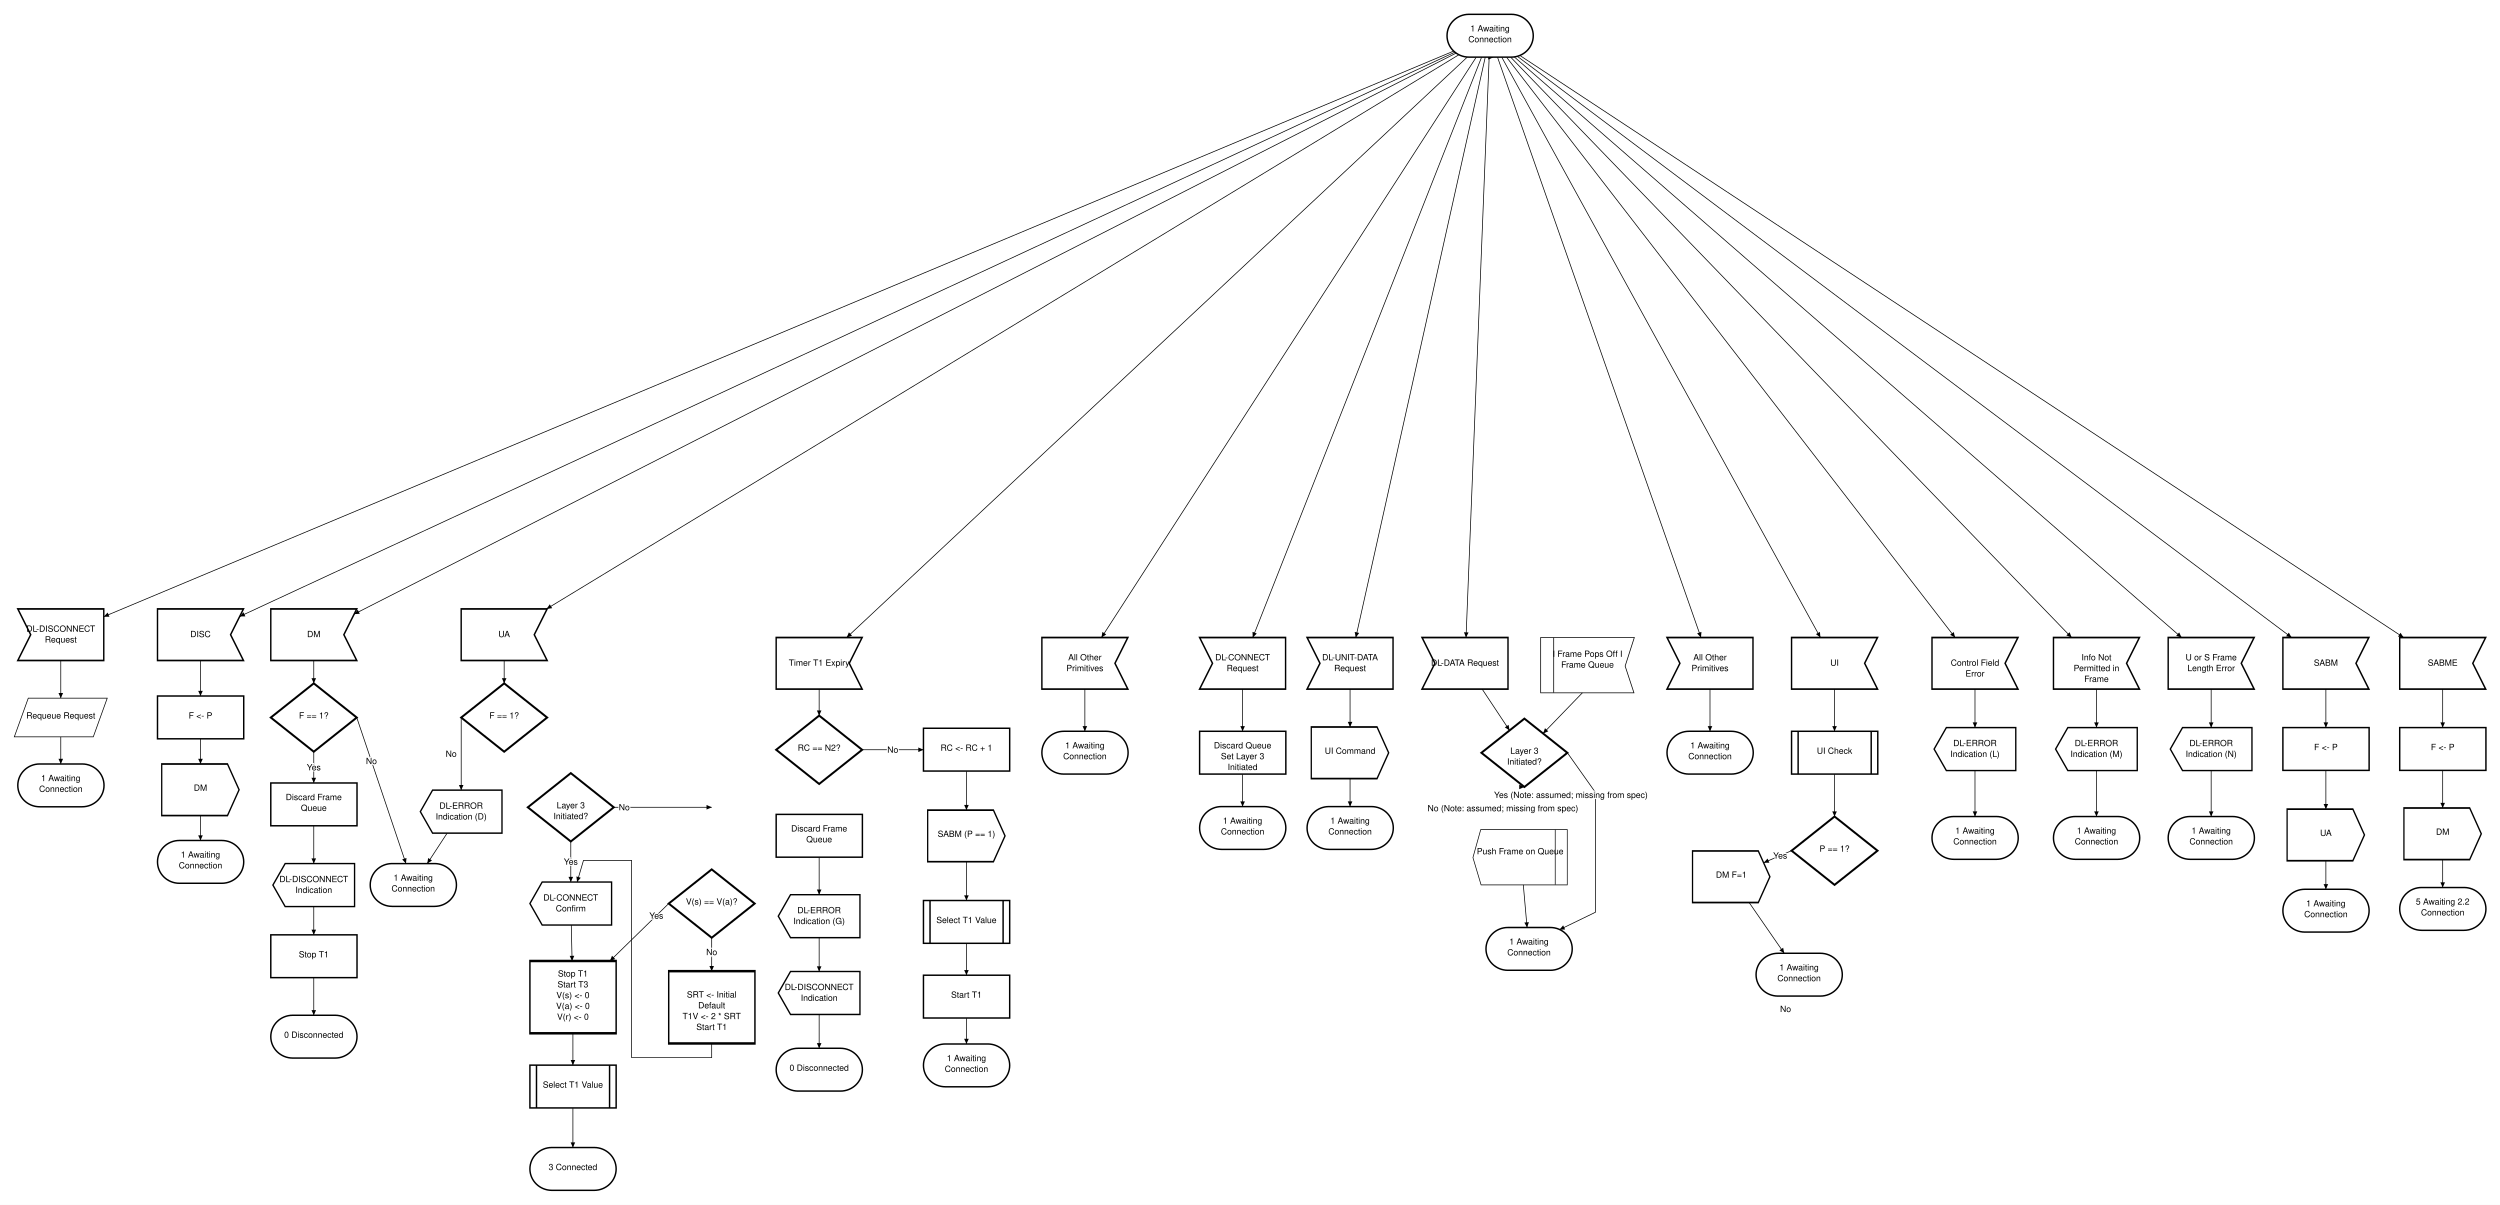
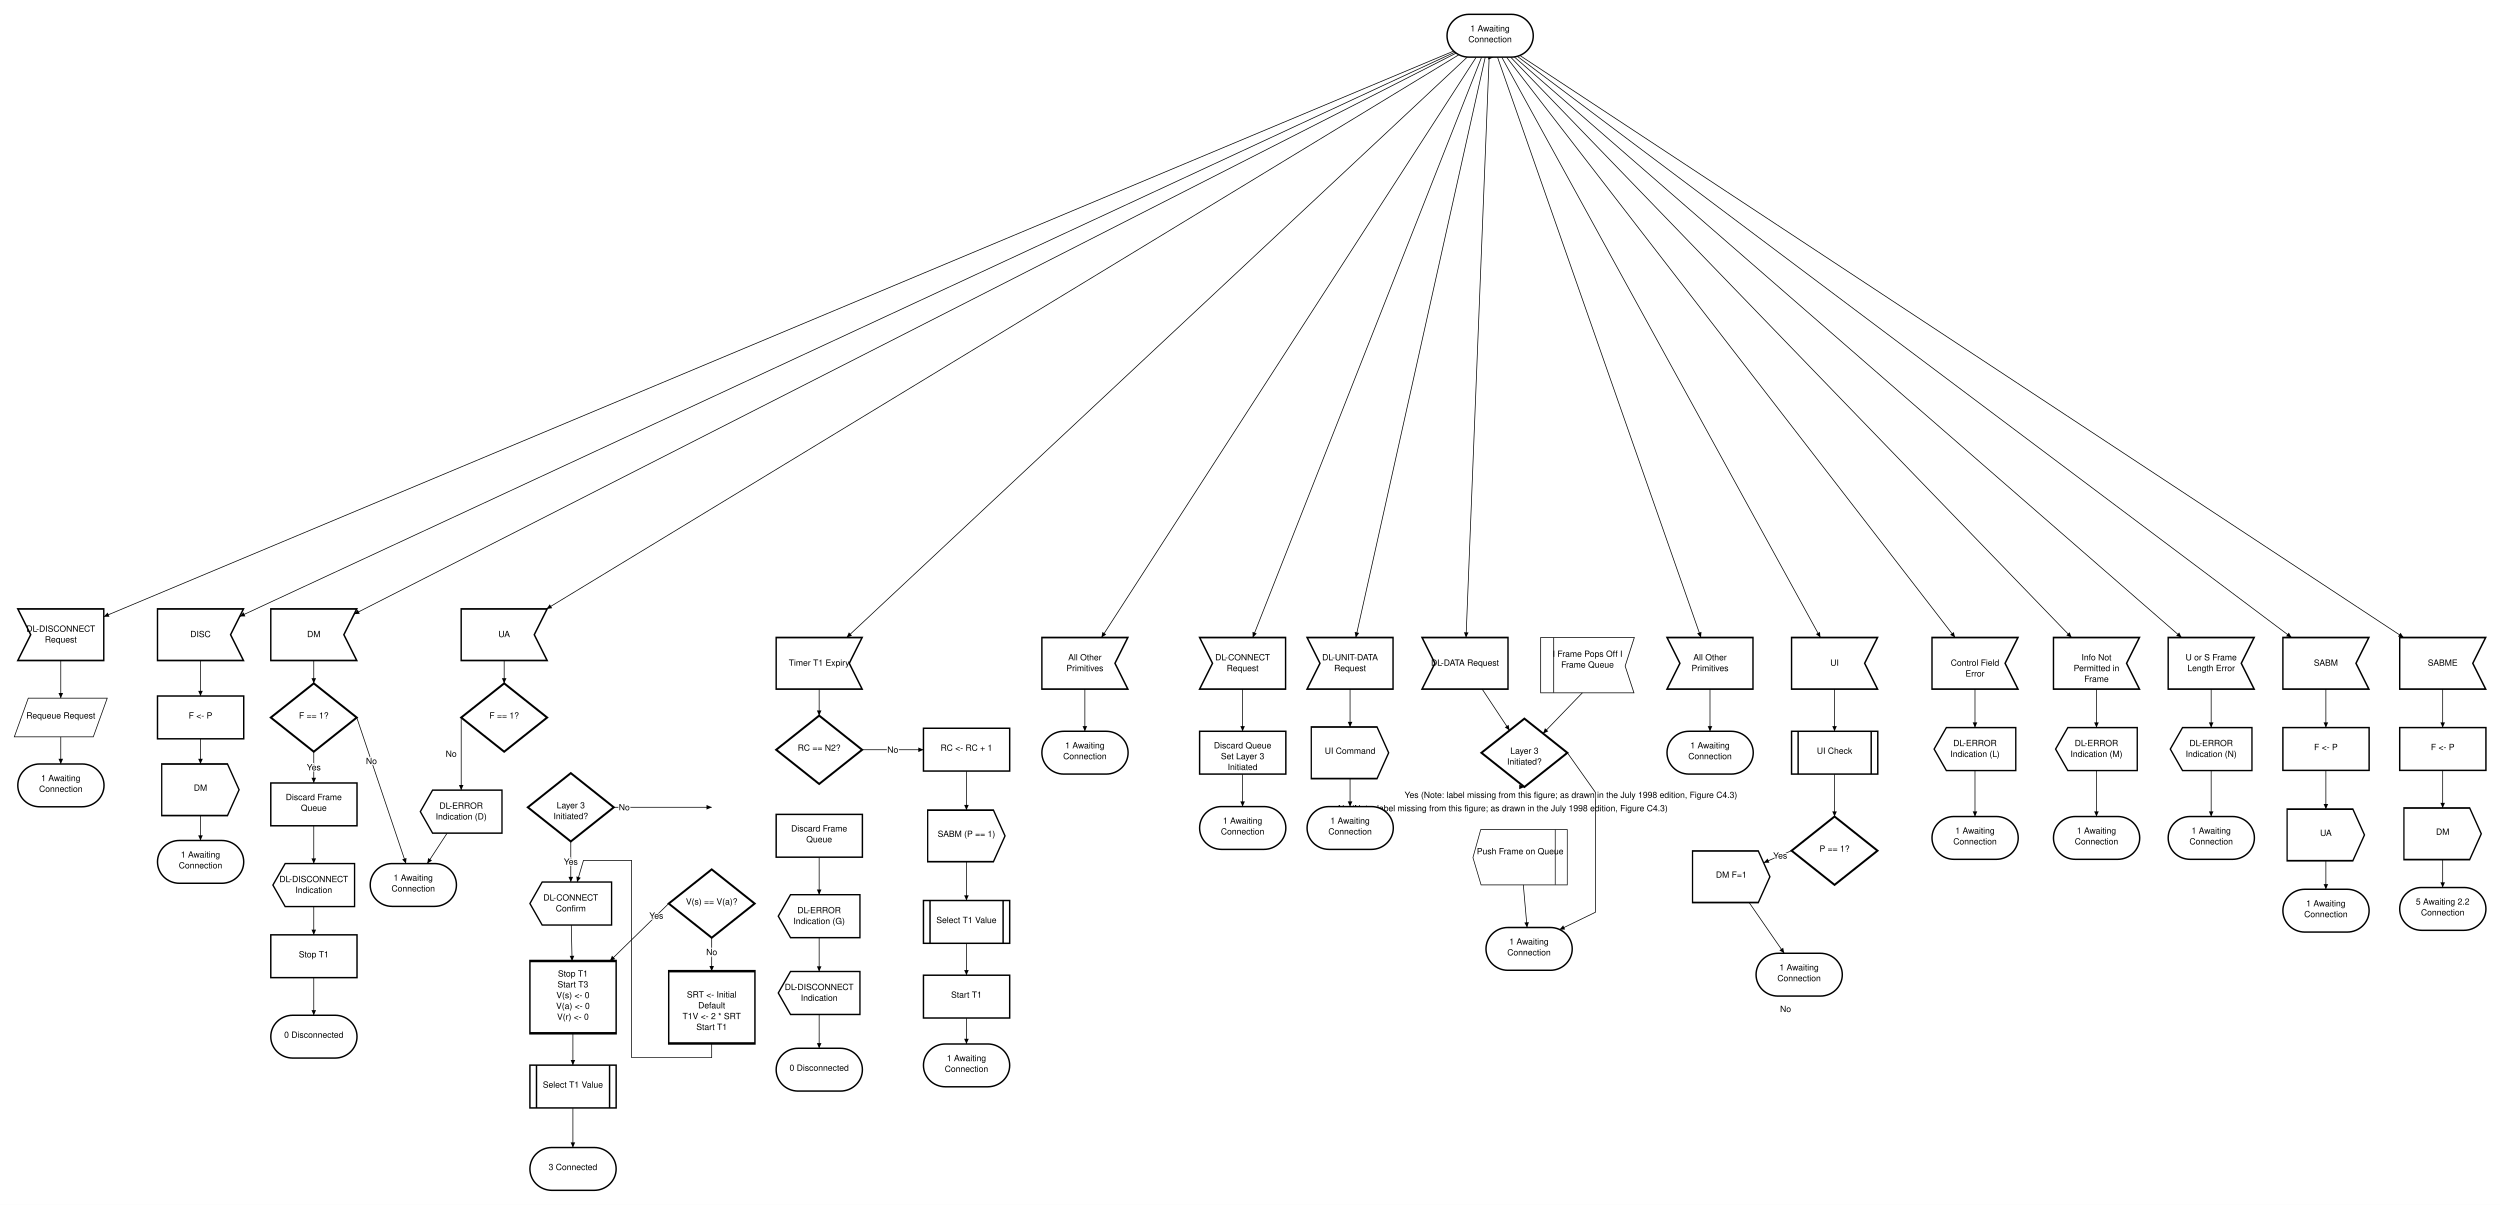
<svg xmlns="http://www.w3.org/2000/svg" width="3489.61" height="1681.77" viewBox="-349.21 -506.65 3489.61 1681.77" font-family="Helvetica, Arial, sans-serif">
  <defs>
    <marker id="arrow" viewBox="0 0 10 10" refX="9" refY="5" markerWidth="8" markerHeight="8" orient="auto-start-reverse">
      <path d="M 0 1 L 9 5 L 0 9 z" fill="#000000" />
    </marker>
  </defs>
  <rect x="-349.21" y="-506.65" width="3489.61" height="1681.77" fill="#FFFFFF" />
  <path d="M 1679.71 -435.31 L -204.37 354.11" fill="none" stroke="#000000" stroke-width="1" marker-end="url(#arrow)" />
  <path d="M -264.37 415.2 L -264.37 467.9" fill="none" stroke="#000000" stroke-width="1" marker-end="url(#arrow)" />
  <path d="M -264.37 521.84 L -264.37 559.75" fill="none" stroke="#000000" stroke-width="1" marker-end="url(#arrow)" />
  <path d="M 1681.52 -433.85 L -14.64 353.83" fill="none" stroke="#000000" stroke-width="1" marker-end="url(#arrow)" />
  <path d="M -69.37 415.2 L -69.37 464.87" fill="none" stroke="#000000" stroke-width="1" marker-end="url(#arrow)" />
  <path d="M -69.37 524.87 L -69.37 559.75" fill="none" stroke="#000000" stroke-width="1" marker-end="url(#arrow)" />
  <path d="M -69.37 631.65 L -69.37 666.53" fill="none" stroke="#000000" stroke-width="1" marker-end="url(#arrow)" />
  <path d="M 88.77 415.2 L 88.77 447.22" fill="none" stroke="#000000" stroke-width="1" marker-end="url(#arrow)" />
  <path d="M 88.77 542.52 L 88.77 586.27" fill="none" stroke="#000000" stroke-width="1" marker-end="url(#arrow)" />
  <text x="88.77" y="568.62" font-size="12" text-anchor="middle" stroke="#FFFFFF" stroke-width="3" paint-order="stroke">Yes</text>
  <path d="M 88.77 646.27 L 88.77 698.77" fill="none" stroke="#000000" stroke-width="1" marker-end="url(#arrow)" />
  <path d="M 88.77 758.77 L 88.77 798.24" fill="none" stroke="#000000" stroke-width="1" marker-end="url(#arrow)" />
  <path d="M 88.77 858.24 L 88.77 910.5" fill="none" stroke="#000000" stroke-width="1" marker-end="url(#arrow)" />
  <path d="M 1683.19 -432.5 L 145.14 350.55" fill="none" stroke="#000000" stroke-width="1" marker-end="url(#arrow)" />
  <path d="M 148.75 494.88 L 217.45 698.77" fill="none" stroke="#000000" stroke-width="1" marker-end="url(#arrow)" />
  <text x="169.23" y="559.84" font-size="12" text-anchor="middle" stroke="#FFFFFF" stroke-width="3" paint-order="stroke">No</text>
  <path d="M 1687.06 -430.19 L 413.71 343.3" fill="none" stroke="#000000" stroke-width="1" marker-end="url(#arrow)" />
  <path d="M 354.53 415.2 L 354.53 447.22" fill="none" stroke="#000000" stroke-width="1" marker-end="url(#arrow)" />
  <path d="M 274.94 656.27 L 247.17 698.77" fill="none" stroke="#000000" stroke-width="1" marker-end="url(#arrow)" />
  <path d="M 294.55 494.88 L 294.55 596.27" fill="none" stroke="#000000" stroke-width="1" marker-end="url(#arrow)" />
  <text x="280.55" y="549.78" font-size="12" text-anchor="middle" stroke="#FFFFFF" stroke-width="3" paint-order="stroke">No</text>
  <path d="M 447.53 620.18 L 447.53 620.18" fill="none" stroke="#000000" stroke-width="1" marker-end="url(#arrow)" />
  <text x="447.53" y="624.38" font-size="12" text-anchor="middle" stroke="#FFFFFF" stroke-width="3" paint-order="stroke">Yes</text>
  <path d="M 447.53 667.83 L 447.53 724.55" fill="none" stroke="#000000" stroke-width="1" marker-end="url(#arrow)" />
  <text x="447.53" y="700.37" font-size="12" text-anchor="middle" stroke="#FFFFFF" stroke-width="3" paint-order="stroke">Yes</text>
  <path d="M 448.21 784.55 L 449.34 834.74" fill="none" stroke="#000000" stroke-width="1" marker-end="url(#arrow)" />
  <path d="M 450.47 935.74 L 450.47 980.12" fill="none" stroke="#000000" stroke-width="1" marker-end="url(#arrow)" />
  <path d="M 450.47 1040.12 L 450.47 1095.12" fill="none" stroke="#000000" stroke-width="1" marker-end="url(#arrow)" />
  <path d="M 507.53 620.18 L 644.2 620.18 L 644.2 620.18" fill="none" stroke="#000000" stroke-width="1" marker-end="url(#arrow)" />
  <text x="522.18" y="624.38" font-size="12" text-anchor="middle" stroke="#FFFFFF" stroke-width="3" paint-order="stroke">No</text>
  <path d="M 584.2 754.55 L 502.15 834.74" fill="none" stroke="#000000" stroke-width="1" marker-end="url(#arrow)" />
  <text x="566.88" y="775.68" font-size="12" text-anchor="middle" stroke="#FFFFFF" stroke-width="3" paint-order="stroke">Yes</text>
  <path d="M 644.2 802.2 L 644.2 848.94" fill="none" stroke="#000000" stroke-width="1" marker-end="url(#arrow)" />
  <text x="644.2" y="826.52" font-size="12" text-anchor="middle" stroke="#FFFFFF" stroke-width="3" paint-order="stroke">No</text>
  <path d="M 644.2 949.94 L 644.2 969.59 L 532.42 969.59 L 532.42 694.39 L 465.22 694.39 L 456.35 724.55" fill="none" stroke="#000000" stroke-width="1" marker-end="url(#arrow)" />
  <path d="M 1698.79 -426.87 L 832.63 383.22" fill="none" stroke="#000000" stroke-width="1" marker-end="url(#arrow)" />
  <path d="M 794.2 455.12 L 794.2 492.23" fill="none" stroke="#000000" stroke-width="1" marker-end="url(#arrow)" />
  <path d="M 794.2 660.1 L 794.2 660.1" fill="none" stroke="#000000" stroke-width="1" marker-end="url(#arrow)" />
  <text x="794.2" y="664.3" font-size="12" text-anchor="middle" stroke="#FFFFFF" stroke-width="3" paint-order="stroke">Yes</text>
  <path d="M 794.2 690.1 L 794.2 742.2" fill="none" stroke="#000000" stroke-width="1" marker-end="url(#arrow)" />
  <path d="M 794.2 802.2 L 794.2 849.39" fill="none" stroke="#000000" stroke-width="1" marker-end="url(#arrow)" />
  <path d="M 794.2 909.39 L 794.2 956.59" fill="none" stroke="#000000" stroke-width="1" marker-end="url(#arrow)" />
  <path d="M 854.2 539.88 L 939.79 539.88" fill="none" stroke="#000000" stroke-width="1" marker-end="url(#arrow)" />
  <text x="896.97" y="544.08" font-size="12" text-anchor="middle" stroke="#FFFFFF" stroke-width="3" paint-order="stroke">No</text>
  <path d="M 999.79 569.88 L 999.79 624.15" fill="none" stroke="#000000" stroke-width="1" marker-end="url(#arrow)" />
  <path d="M 999.79 696.05 L 999.79 750.32" fill="none" stroke="#000000" stroke-width="1" marker-end="url(#arrow)" />
  <path d="M 999.79 810.32 L 999.79 854.59" fill="none" stroke="#000000" stroke-width="1" marker-end="url(#arrow)" />
  <path d="M 999.79 914.59 L 999.79 950.59" fill="none" stroke="#000000" stroke-width="1" marker-end="url(#arrow)" />
  <path d="M 1165.09 455.12 L 1165.09 514.11" fill="none" stroke="#000000" stroke-width="1" marker-end="url(#arrow)" />
  <path d="M 1711.25 -426.65 L 1188.31 383.22" fill="none" stroke="#000000" stroke-width="1" marker-end="url(#arrow)" />
  <path d="M 1718.79 -426.65 L 1399.44 383.22" fill="none" stroke="#000000" stroke-width="1" marker-end="url(#arrow)" />
  <path d="M 1385.26 455.12 L 1385.26 514.11" fill="none" stroke="#000000" stroke-width="1" marker-end="url(#arrow)" />
  <path d="M 1385.26 574.11 L 1385.26 619.21" fill="none" stroke="#000000" stroke-width="1" marker-end="url(#arrow)" />
  <path d="M 1723.93 -426.65 L 1543.28 383.22" fill="none" stroke="#000000" stroke-width="1" marker-end="url(#arrow)" />
  <path d="M 1535.26 455.12 L 1535.26 508.16" fill="none" stroke="#000000" stroke-width="1" marker-end="url(#arrow)" />
  <path d="M 1535.26 580.06 L 1535.26 619.21" fill="none" stroke="#000000" stroke-width="1" marker-end="url(#arrow)" />
  <path d="M 1729.43 -426.65 L 1697.15 383.22" fill="none" stroke="#000000" stroke-width="1" marker-end="url(#arrow)" />
  <path d="M 1719.57 455.12 L 1757.89 512.9" fill="none" stroke="#000000" stroke-width="1" marker-end="url(#arrow)" />
  <path d="M 1778.6 591.76 L 1778.6 591.76" fill="none" stroke="#000000" stroke-width="1" marker-end="url(#arrow)" />
-   <text x="1748.6" y="625.72" font-size="12" text-anchor="middle" stroke="#FFFFFF" stroke-width="3" paint-order="stroke">No (Note: assumed; missing from spec)</text>
+   <text x="1748.6" y="625.72" font-size="12" text-anchor="middle" stroke="#FFFFFF" stroke-width="3" paint-order="stroke">No (Note: label missing from this figure; as drawn in the July 1998 edition, Figure C4.3)</text>
  <path d="M 1838.59 544.11 L 1877.8 599.47 L 1877.8 766.67 L 1827.6 791.03" fill="none" stroke="#000000" stroke-width="1" marker-end="url(#arrow)" />
-   <text x="1843.5" y="607.16" font-size="12" text-anchor="middle" stroke="#FFFFFF" stroke-width="3" paint-order="stroke">Yes (Note: assumed; missing from spec)</text>
+   <text x="1843.5" y="607.16" font-size="12" text-anchor="middle" stroke="#FFFFFF" stroke-width="3" paint-order="stroke">Yes (Note: label missing from this figure; as drawn in the July 1998 edition, Figure C4.3)</text>
  <path d="M 1777.09 728.49 L 1782.35 787.99" fill="none" stroke="#000000" stroke-width="1" marker-end="url(#arrow)" />
  <path d="M 1741.14 -426.65 L 2025.08 383.22" fill="none" stroke="#000000" stroke-width="1" marker-end="url(#arrow)" />
  <path d="M 2037.68 455.12 L 2037.68 514.11" fill="none" stroke="#000000" stroke-width="1" marker-end="url(#arrow)" />
  <path d="M 2211.52 455.12 L 2211.52 514.11" fill="none" stroke="#000000" stroke-width="1" marker-end="url(#arrow)" />
  <path d="M 2211.52 574.11 L 2211.52 633.09" fill="none" stroke="#000000" stroke-width="1" marker-end="url(#arrow)" />
  <path d="M 2151.52 680.75 L 2112.68 697.54" fill="none" stroke="#000000" stroke-width="1" marker-end="url(#arrow)" />
  <text x="2135.63" y="691.82" font-size="12" text-anchor="middle" stroke="#FFFFFF" stroke-width="3" paint-order="stroke">Yes</text>
  <path d="M 2092.25 753.07 L 2141.26 823.98" fill="none" stroke="#000000" stroke-width="1" marker-end="url(#arrow)" />
  <path d="M 2161.99 853.98 L 2161.99 853.98" fill="none" stroke="#000000" stroke-width="1" marker-end="url(#arrow)" />
  <text x="2143.15" y="905.96" font-size="12" text-anchor="middle" stroke="#FFFFFF" stroke-width="3" paint-order="stroke">No</text>
  <path d="M 1747.09 -426.65 L 2191.78 383.22" fill="none" stroke="#000000" stroke-width="1" marker-end="url(#arrow)" />
  <path d="M 2407.56 455.12 L 2407.56 508.95" fill="none" stroke="#000000" stroke-width="1" marker-end="url(#arrow)" />
  <path d="M 1753.81 -426.65 L 2379.77 383.22" fill="none" stroke="#000000" stroke-width="1" marker-end="url(#arrow)" />
  <path d="M 2407.56 568.95 L 2407.56 633.09" fill="none" stroke="#000000" stroke-width="1" marker-end="url(#arrow)" />
  <path d="M 2577.12 455.12 L 2577.12 508.95" fill="none" stroke="#000000" stroke-width="1" marker-end="url(#arrow)" />
  <path d="M 2577.12 568.95 L 2577.12 633.09" fill="none" stroke="#000000" stroke-width="1" marker-end="url(#arrow)" />
  <path d="M 1759.62 -426.65 L 2542.37 383.22" fill="none" stroke="#000000" stroke-width="1" marker-end="url(#arrow)" />
  <path d="M 1764.6 -427.08 L 2695.91 383.22" fill="none" stroke="#000000" stroke-width="1" marker-end="url(#arrow)" />
  <path d="M 2737.23 568.95 L 2737.23 633.09" fill="none" stroke="#000000" stroke-width="1" marker-end="url(#arrow)" />
  <path d="M 2737.23 455.12 L 2737.23 508.95" fill="none" stroke="#000000" stroke-width="1" marker-end="url(#arrow)" />
  <path d="M 2897.35 455.12 L 2897.35 508.95" fill="none" stroke="#000000" stroke-width="1" marker-end="url(#arrow)" />
  <path d="M 2897.35 568.95 L 2897.35 622.78" fill="none" stroke="#000000" stroke-width="1" marker-end="url(#arrow)" />
  <path d="M 2897.35 694.67 L 2897.35 734.64" fill="none" stroke="#000000" stroke-width="1" marker-end="url(#arrow)" />
  <path d="M 3060.4 455.12 L 3060.4 508.95" fill="none" stroke="#000000" stroke-width="1" marker-end="url(#arrow)" />
  <path d="M 3060.4 568.95 L 3060.4 621.19" fill="none" stroke="#000000" stroke-width="1" marker-end="url(#arrow)" />
  <path d="M 3060.4 693.09 L 3060.4 732.18" fill="none" stroke="#000000" stroke-width="1" marker-end="url(#arrow)" />
  <path d="M 1768.75 -428.02 L 2849.46 383.22" fill="none" stroke="#000000" stroke-width="1" marker-end="url(#arrow)" />
  <path d="M 1772.3 -429.2 L 3005.82 383.22" fill="none" stroke="#000000" stroke-width="1" marker-end="url(#arrow)" />
  <path d="M 1735.3 -426.65 L 1735.3 -426.65" fill="none" stroke="#000000" stroke-width="1" marker-end="url(#arrow)" />
  <path d="M 1859.5 460.45 L 1804.66 517.15" fill="none" stroke="#000000" stroke-width="1" marker-end="url(#arrow)" />
  <g transform="translate(1670.62 -486.65) scale(1.02 1.03) translate(-1 -1)" style="stroke-width:0.97">
    <g fill="#FFFFFF" stroke="#000000" stroke-width="2" stroke-linejoin="miter" stroke-linecap="butt">
      <rect x="1.0" y="1.0" width="118" height="58" rx="30.0" ry="30.0" />
    </g>
  </g>
  <text x="1730.62" y="-462.74" font-size="12" text-anchor="middle">1 Awaiting</text>
  <text x="1730.62" y="-447.67" font-size="12" text-anchor="middle">Connection</text>
  <g transform="translate(-324.37 343.3) scale(1 1.2) translate(0 0)" style="stroke-width:0.83">
    <g fill="#FFFFFF" stroke="#000000" stroke-width="2" stroke-linejoin="miter" stroke-linecap="butt">
      <polygon points="0,0 120,0 120,60 0,60 18,30.0" />
    </g>
  </g>
  <text x="-264.37" y="375.15" font-size="12" text-anchor="middle">DL-DISCONNECT</text>
  <text x="-264.37" y="390.22" font-size="12" text-anchor="middle">Request</text>
  <polygon points="-309.76,467.9 -199.53,467.9 -218.98,521.84 -329.21,521.84" fill="#FFFFFF" stroke="#000000" />
  <text x="-264.37" y="496.32" font-size="12" text-anchor="middle">Requeue Request</text>
  <g transform="translate(-324.37 559.75) scale(1.02 1.03) translate(-1 -1)" style="stroke-width:0.97">
    <g fill="#FFFFFF" stroke="#000000" stroke-width="2" stroke-linejoin="miter" stroke-linecap="butt">
      <rect x="1.0" y="1.0" width="118" height="58" rx="30.0" ry="30.0" />
    </g>
  </g>
  <text x="-264.37" y="583.66" font-size="12" text-anchor="middle">1 Awaiting</text>
  <text x="-264.37" y="598.73" font-size="12" text-anchor="middle">Connection</text>
  <g transform="translate(-129.37 343.3) scale(1 1.2) translate(0 0)" style="stroke-width:0.83">
    <g fill="#FFFFFF" stroke="#000000" stroke-width="2" stroke-linejoin="miter" stroke-linecap="butt">
      <polygon points="0,0 120,0 102,30.0 120,60 0,60" />
    </g>
  </g>
  <text x="-69.37" y="382.7" font-size="12" text-anchor="middle">DISC</text>
  <g transform="translate(-129.37 464.87) scale(1.02 1.03) translate(-1 -1)" style="stroke-width:0.97">
    <g fill="#FFFFFF" stroke="#000000" stroke-width="2" stroke-linejoin="miter" stroke-linecap="butt">
      <rect x="1.0" y="1.0" width="118" height="58" />
    </g>
  </g>
  <text x="-69.37" y="496.32" font-size="12" text-anchor="middle">F &lt;- P</text>
  <g transform="translate(-123.48 559.75) scale(0.9 1.2) translate(0 0)" style="stroke-width:0.83">
    <g fill="#FFFFFF" stroke="#000000" stroke-width="2" stroke-linejoin="miter" stroke-linecap="butt">
      <polygon points="0,0 102,0 120,30.0 102,60 0,60" />
    </g>
  </g>
  <text x="-69.37" y="597.15" font-size="12" text-anchor="middle">DM</text>
  <g transform="translate(-129.37 666.53) scale(1.02 1.03) translate(-1 -1)" style="stroke-width:0.97">
    <g fill="#FFFFFF" stroke="#000000" stroke-width="2" stroke-linejoin="miter" stroke-linecap="butt">
      <rect x="1.0" y="1.0" width="118" height="58" rx="30.0" ry="30.0" />
    </g>
  </g>
  <text x="-69.37" y="690.43" font-size="12" text-anchor="middle">1 Awaiting</text>
  <text x="-69.37" y="705.51" font-size="12" text-anchor="middle">Connection</text>
  <g transform="translate(28.77 343.3) scale(1 1.2) translate(0 0)" style="stroke-width:0.83">
    <g fill="#FFFFFF" stroke="#000000" stroke-width="2" stroke-linejoin="miter" stroke-linecap="butt">
      <polygon points="0,0 120,0 102,30.0 120,60 0,60" />
    </g>
  </g>
  <text x="88.77" y="382.7" font-size="12" text-anchor="middle">DM</text>
  <g transform="translate(28.77 447.22) scale(1 1.59) translate(0 0)" style="stroke-width:0.63">
    <g fill="#FFFFFF" stroke="#000000" stroke-width="2" stroke-linejoin="miter" stroke-linecap="butt">
      <polygon points="60.0,0 120,30.0 60.0,60 0,30.0" />
    </g>
  </g>
  <text x="88.77" y="496.32" font-size="12" text-anchor="middle">F == 1?</text>
  <g transform="translate(28.77 586.27) scale(1.02 1.03) translate(-1 -1)" style="stroke-width:0.97">
    <g fill="#FFFFFF" stroke="#000000" stroke-width="2" stroke-linejoin="miter" stroke-linecap="butt">
      <rect x="1.0" y="1.0" width="118" height="58" />
    </g>
  </g>
  <text x="88.77" y="610.18" font-size="12" text-anchor="middle">Discard Frame</text>
  <text x="88.77" y="625.25" font-size="12" text-anchor="middle">Queue</text>
  <g transform="translate(31.71 698.77) scale(0.95 1) translate(0 0)" style="stroke-width:1">
    <g fill="#FFFFFF" stroke="#000000" stroke-width="2" stroke-linejoin="miter" stroke-linecap="butt">
      <polygon points="18,0 120,0 120,60 18,60 0,30.0" />
    </g>
  </g>
  <text x="88.77" y="724.68" font-size="12" text-anchor="middle">DL-DISCONNECT</text>
  <text x="88.77" y="739.75" font-size="12" text-anchor="middle">Indication</text>
  <g transform="translate(28.77 798.24) scale(1.02 1.03) translate(-1 -1)" style="stroke-width:0.97">
    <g fill="#FFFFFF" stroke="#000000" stroke-width="2" stroke-linejoin="miter" stroke-linecap="butt">
      <rect x="1.0" y="1.0" width="118" height="58" />
    </g>
  </g>
  <text x="88.77" y="829.7" font-size="12" text-anchor="middle">Stop T1</text>
  <g transform="translate(28.77 910.5) scale(1.02 1.03) translate(-1 -1)" style="stroke-width:0.97">
    <g fill="#FFFFFF" stroke="#000000" stroke-width="2" stroke-linejoin="miter" stroke-linecap="butt">
      <rect x="1.0" y="1.0" width="118" height="58" rx="30.0" ry="30.0" />
    </g>
  </g>
  <text x="88.77" y="941.95" font-size="12" text-anchor="middle">0 Disconnected</text>
  <g transform="translate(167.56 698.77) scale(1.02 1.03) translate(-1 -1)" style="stroke-width:0.97">
    <g fill="#FFFFFF" stroke="#000000" stroke-width="2" stroke-linejoin="miter" stroke-linecap="butt">
      <rect x="1.0" y="1.0" width="118" height="58" rx="30.0" ry="30.0" />
    </g>
  </g>
  <text x="227.56" y="722.68" font-size="12" text-anchor="middle">1 Awaiting</text>
  <text x="227.56" y="737.75" font-size="12" text-anchor="middle">Connection</text>
  <g transform="translate(294.53 343.3) scale(1 1.2) translate(0 0)" style="stroke-width:0.83">
    <g fill="#FFFFFF" stroke="#000000" stroke-width="2" stroke-linejoin="miter" stroke-linecap="butt">
      <polygon points="0,0 120,0 102,30.0 120,60 0,60" />
    </g>
  </g>
  <text x="354.53" y="382.7" font-size="12" text-anchor="middle">UA</text>
  <g transform="translate(294.53 447.22) scale(1 1.59) translate(0 0)" style="stroke-width:0.63">
    <g fill="#FFFFFF" stroke="#000000" stroke-width="2" stroke-linejoin="miter" stroke-linecap="butt">
      <polygon points="60.0,0 120,30.0 60.0,60 0,30.0" />
    </g>
  </g>
  <text x="354.53" y="496.32" font-size="12" text-anchor="middle">F == 1?</text>
  <g transform="translate(237.49 596.27) scale(0.95 1) translate(0 0)" style="stroke-width:1">
    <g fill="#FFFFFF" stroke="#000000" stroke-width="2" stroke-linejoin="miter" stroke-linecap="butt">
      <polygon points="18,0 120,0 120,60 18,60 0,30.0" />
    </g>
  </g>
  <text x="294.55" y="622.18" font-size="12" text-anchor="middle">DL-ERROR</text>
  <text x="294.55" y="637.25" font-size="12" text-anchor="middle">Indication (D)</text>
  <g transform="translate(387.53 572.52) scale(1 1.59) translate(0 0)" style="stroke-width:0.63">
    <g fill="#FFFFFF" stroke="#000000" stroke-width="2" stroke-linejoin="miter" stroke-linecap="butt">
      <polygon points="60.0,0 120,30.0 60.0,60 0,30.0" />
    </g>
  </g>
  <text x="447.53" y="621.63" font-size="12" text-anchor="middle">Layer 3</text>
  <text x="447.53" y="636.7" font-size="12" text-anchor="middle">Initiated?</text>
  <g transform="translate(390.47 724.55) scale(0.95 1) translate(0 0)" style="stroke-width:1">
    <g fill="#FFFFFF" stroke="#000000" stroke-width="2" stroke-linejoin="miter" stroke-linecap="butt">
      <polygon points="18,0 120,0 120,60 18,60 0,30.0" />
    </g>
  </g>
  <text x="447.53" y="750.45" font-size="12" text-anchor="middle">DL-CONNECT</text>
  <text x="447.53" y="765.52" font-size="12" text-anchor="middle">Confirm</text>
  <g transform="translate(390.47 834.74) scale(1.02 1.74) translate(-1 -1)" style="stroke-width:0.57">
    <g fill="#FFFFFF" stroke="#000000" stroke-width="2" stroke-linejoin="miter" stroke-linecap="butt">
      <rect x="1.0" y="1.0" width="118" height="58" />
    </g>
  </g>
  <text x="450.47" y="856.51" font-size="12" text-anchor="middle">Stop T1</text>
  <text x="450.47" y="871.58" font-size="12" text-anchor="middle">Start T3</text>
  <text x="450.47" y="886.65" font-size="12" text-anchor="middle">V(s) &lt;- 0</text>
  <text x="450.47" y="901.72" font-size="12" text-anchor="middle">V(a) &lt;- 0</text>
  <text x="450.47" y="916.8" font-size="12" text-anchor="middle">V(r) &lt;- 0</text>
  <g transform="translate(390.47 980.12) scale(1.02 1.03) translate(-1 -1)" style="stroke-width:0.97">
    <g fill="#FFFFFF" stroke="#000000" stroke-width="2" stroke-linejoin="miter" stroke-linecap="butt">
      <rect x="1.0" y="1.0" width="118" height="58" />
      <line x1="10" y1="1.0" x2="10" y2="59.0" />
      <line x1="110" y1="1.0" x2="110" y2="59.0" />
    </g>
  </g>
  <text x="450.47" y="1011.57" font-size="12" text-anchor="middle">Select T1 Value</text>
  <g transform="translate(390.47 1095.12) scale(1.02 1.03) translate(-1 -1)" style="stroke-width:0.97">
    <g fill="#FFFFFF" stroke="#000000" stroke-width="2" stroke-linejoin="miter" stroke-linecap="butt">
      <rect x="1.0" y="1.0" width="118" height="58" rx="30.0" ry="30.0" />
    </g>
  </g>
  <text x="450.47" y="1126.57" font-size="12" text-anchor="middle">3 Connected</text>
  <g transform="translate(584.2 706.89) scale(1 1.59) translate(0 0)" style="stroke-width:0.63">
    <g fill="#FFFFFF" stroke="#000000" stroke-width="2" stroke-linejoin="miter" stroke-linecap="butt">
      <polygon points="60.0,0 120,30.0 60.0,60 0,30.0" />
    </g>
  </g>
  <text x="644.2" y="756" font-size="12" text-anchor="middle">V(s) == V(a)?</text>
  <g transform="translate(584.2 848.94) scale(1.02 1.74) translate(-1 -1)" style="stroke-width:0.57">
    <g fill="#FFFFFF" stroke="#000000" stroke-width="2" stroke-linejoin="miter" stroke-linecap="butt">
      <rect x="1.0" y="1.0" width="118" height="58" />
    </g>
  </g>
  <text x="644.2" y="885.79" font-size="12" text-anchor="middle">SRT &lt;- Initial</text>
  <text x="644.2" y="900.87" font-size="12" text-anchor="middle">Default</text>
  <text x="644.2" y="915.94" font-size="12" text-anchor="middle">T1V &lt;- 2 * SRT</text>
  <text x="644.2" y="931.01" font-size="12" text-anchor="middle">Start T1</text>
  <g transform="translate(734.2 383.22) scale(1 1.2) translate(0 0)" style="stroke-width:0.83">
    <g fill="#FFFFFF" stroke="#000000" stroke-width="2" stroke-linejoin="miter" stroke-linecap="butt">
      <polygon points="0,0 120,0 102,30.0 120,60 0,60" />
    </g>
  </g>
  <text x="794.2" y="422.63" font-size="12" text-anchor="middle">Timer T1 Expiry</text>
  <g transform="translate(734.2 492.23) scale(1 1.59) translate(0 0)" style="stroke-width:0.63">
    <g fill="#FFFFFF" stroke="#000000" stroke-width="2" stroke-linejoin="miter" stroke-linecap="butt">
      <polygon points="60.0,0 120,30.0 60.0,60 0,30.0" />
    </g>
  </g>
  <text x="794.2" y="541.33" font-size="12" text-anchor="middle">RC == N2?</text>
  <g transform="translate(734.2 630.1) scale(1.02 1.03) translate(-1 -1)" style="stroke-width:0.97">
    <g fill="#FFFFFF" stroke="#000000" stroke-width="2" stroke-linejoin="miter" stroke-linecap="butt">
      <rect x="1.0" y="1.0" width="118" height="58" />
    </g>
  </g>
  <text x="794.2" y="654.01" font-size="12" text-anchor="middle">Discard Frame</text>
  <text x="794.2" y="669.08" font-size="12" text-anchor="middle">Queue</text>
  <g transform="translate(737.14 742.2) scale(0.95 1) translate(0 0)" style="stroke-width:1">
    <g fill="#FFFFFF" stroke="#000000" stroke-width="2" stroke-linejoin="miter" stroke-linecap="butt">
      <polygon points="18,0 120,0 120,60 18,60 0,30.0" />
    </g>
  </g>
  <text x="794.2" y="768.11" font-size="12" text-anchor="middle">DL-ERROR</text>
  <text x="794.2" y="783.18" font-size="12" text-anchor="middle">Indication (G)</text>
  <g transform="translate(737.14 849.39) scale(0.95 1) translate(0 0)" style="stroke-width:1">
    <g fill="#FFFFFF" stroke="#000000" stroke-width="2" stroke-linejoin="miter" stroke-linecap="butt">
      <polygon points="18,0 120,0 120,60 18,60 0,30.0" />
    </g>
  </g>
  <text x="794.2" y="875.3" font-size="12" text-anchor="middle">DL-DISCONNECT</text>
  <text x="794.2" y="890.37" font-size="12" text-anchor="middle">Indication</text>
  <g transform="translate(734.2 956.59) scale(1.02 1.03) translate(-1 -1)" style="stroke-width:0.97">
    <g fill="#FFFFFF" stroke="#000000" stroke-width="2" stroke-linejoin="miter" stroke-linecap="butt">
      <rect x="1.0" y="1.0" width="118" height="58" rx="30.0" ry="30.0" />
    </g>
  </g>
  <text x="794.2" y="988.04" font-size="12" text-anchor="middle">0 Disconnected</text>
  <g transform="translate(939.79 509.88) scale(1.02 1.03) translate(-1 -1)" style="stroke-width:0.97">
    <g fill="#FFFFFF" stroke="#000000" stroke-width="2" stroke-linejoin="miter" stroke-linecap="butt">
      <rect x="1.0" y="1.0" width="118" height="58" />
    </g>
  </g>
  <text x="999.79" y="541.33" font-size="12" text-anchor="middle">RC &lt;- RC + 1</text>
  <g transform="translate(945.67 624.15) scale(0.9 1.2) translate(0 0)" style="stroke-width:0.83">
    <g fill="#FFFFFF" stroke="#000000" stroke-width="2" stroke-linejoin="miter" stroke-linecap="butt">
      <polygon points="0,0 102,0 120,30.0 102,60 0,60" />
    </g>
  </g>
  <text x="999.79" y="661.55" font-size="12" text-anchor="middle">SABM (P == 1)</text>
  <g transform="translate(939.79 750.32) scale(1.02 1.03) translate(-1 -1)" style="stroke-width:0.97">
    <g fill="#FFFFFF" stroke="#000000" stroke-width="2" stroke-linejoin="miter" stroke-linecap="butt">
      <rect x="1.0" y="1.0" width="118" height="58" />
      <line x1="10" y1="1.0" x2="10" y2="59.0" />
      <line x1="110" y1="1.0" x2="110" y2="59.0" />
    </g>
  </g>
  <text x="999.79" y="781.78" font-size="12" text-anchor="middle">Select T1 Value</text>
  <g transform="translate(939.79 854.59) scale(1.02 1.03) translate(-1 -1)" style="stroke-width:0.97">
    <g fill="#FFFFFF" stroke="#000000" stroke-width="2" stroke-linejoin="miter" stroke-linecap="butt">
      <rect x="1.0" y="1.0" width="118" height="58" />
    </g>
  </g>
  <text x="999.79" y="886.05" font-size="12" text-anchor="middle">Start T1</text>
  <g transform="translate(939.79 950.59) scale(1.02 1.03) translate(-1 -1)" style="stroke-width:0.97">
    <g fill="#FFFFFF" stroke="#000000" stroke-width="2" stroke-linejoin="miter" stroke-linecap="butt">
      <rect x="1.0" y="1.0" width="118" height="58" rx="30.0" ry="30.0" />
    </g>
  </g>
  <text x="999.79" y="974.5" font-size="12" text-anchor="middle">1 Awaiting</text>
  <text x="999.79" y="989.57" font-size="12" text-anchor="middle">Connection</text>
  <g transform="translate(1105.09 383.22) scale(1 1.2) translate(0 0)" style="stroke-width:0.83">
    <g fill="#FFFFFF" stroke="#000000" stroke-width="2" stroke-linejoin="miter" stroke-linecap="butt">
      <polygon points="0,0 120,0 102,30.0 120,60 0,60" />
    </g>
  </g>
  <text x="1165.09" y="415.08" font-size="12" text-anchor="middle">All Other</text>
  <text x="1165.09" y="430.15" font-size="12" text-anchor="middle">Primitives</text>
  <g transform="translate(1105.09 514.11) scale(1.02 1.03) translate(-1 -1)" style="stroke-width:0.97">
    <g fill="#FFFFFF" stroke="#000000" stroke-width="2" stroke-linejoin="miter" stroke-linecap="butt">
      <rect x="1.0" y="1.0" width="118" height="58" rx="30.0" ry="30.0" />
    </g>
  </g>
  <text x="1165.09" y="538.01" font-size="12" text-anchor="middle">1 Awaiting</text>
  <text x="1165.09" y="553.08" font-size="12" text-anchor="middle">Connection</text>
  <g transform="translate(1325.26 383.22) scale(1 1.2) translate(0 0)" style="stroke-width:0.83">
    <g fill="#FFFFFF" stroke="#000000" stroke-width="2" stroke-linejoin="miter" stroke-linecap="butt">
      <polygon points="0,0 120,0 120,60 0,60 18,30.0" />
    </g>
  </g>
  <text x="1385.26" y="415.08" font-size="12" text-anchor="middle">DL-CONNECT</text>
  <text x="1385.26" y="430.15" font-size="12" text-anchor="middle">Request</text>
  <g transform="translate(1325.26 514.11) scale(1.02 1.03) translate(-1 -1)" style="stroke-width:0.97">
    <g fill="#FFFFFF" stroke="#000000" stroke-width="2" stroke-linejoin="miter" stroke-linecap="butt">
      <rect x="1.0" y="1.0" width="118" height="58" />
    </g>
  </g>
  <text x="1385.26" y="538.01" font-size="12" text-anchor="middle">Discard Queue</text>
  <text x="1385.26" y="553.08" font-size="12" text-anchor="middle">Set Layer 3</text>
  <text x="1385.26" y="568.16" font-size="12" text-anchor="middle">Initiated</text>
  <g transform="translate(1325.26 619.21) scale(1.02 1.03) translate(-1 -1)" style="stroke-width:0.97">
    <g fill="#FFFFFF" stroke="#000000" stroke-width="2" stroke-linejoin="miter" stroke-linecap="butt">
      <rect x="1.0" y="1.0" width="118" height="58" rx="30.0" ry="30.0" />
    </g>
  </g>
  <text x="1385.26" y="643.12" font-size="12" text-anchor="middle">1 Awaiting</text>
  <text x="1385.26" y="658.19" font-size="12" text-anchor="middle">Connection</text>
  <g transform="translate(1475.26 383.22) scale(1 1.2) translate(0 0)" style="stroke-width:0.83">
    <g fill="#FFFFFF" stroke="#000000" stroke-width="2" stroke-linejoin="miter" stroke-linecap="butt">
      <polygon points="0,0 120,0 120,60 0,60 18,30.0" />
    </g>
  </g>
  <text x="1535.26" y="415.08" font-size="12" text-anchor="middle">DL-UNIT-DATA</text>
  <text x="1535.26" y="430.15" font-size="12" text-anchor="middle">Request</text>
  <g transform="translate(1481.14 508.16) scale(0.9 1.2) translate(0 0)" style="stroke-width:0.83">
    <g fill="#FFFFFF" stroke="#000000" stroke-width="2" stroke-linejoin="miter" stroke-linecap="butt">
      <polygon points="0,0 102,0 120,30.0 102,60 0,60" />
    </g>
  </g>
  <text x="1535.26" y="545.56" font-size="12" text-anchor="middle">UI Command</text>
  <g transform="translate(1475.26 619.21) scale(1.02 1.03) translate(-1 -1)" style="stroke-width:0.97">
    <g fill="#FFFFFF" stroke="#000000" stroke-width="2" stroke-linejoin="miter" stroke-linecap="butt">
      <rect x="1.0" y="1.0" width="118" height="58" rx="30.0" ry="30.0" />
    </g>
  </g>
  <text x="1535.26" y="643.12" font-size="12" text-anchor="middle">1 Awaiting</text>
  <text x="1535.26" y="658.19" font-size="12" text-anchor="middle">Connection</text>
  <g transform="translate(1635.72 383.22) scale(1 1.2) translate(0 0)" style="stroke-width:0.83">
    <g fill="#FFFFFF" stroke="#000000" stroke-width="2" stroke-linejoin="miter" stroke-linecap="butt">
      <polygon points="0,0 120,0 120,60 0,60 18,30.0" />
    </g>
  </g>
  <text x="1695.72" y="422.63" font-size="12" text-anchor="middle">DL-DATA Request</text>
  <g transform="translate(1718.6 496.45) scale(1 1.59) translate(0 0)" style="stroke-width:0.63">
    <g fill="#FFFFFF" stroke="#000000" stroke-width="2" stroke-linejoin="miter" stroke-linecap="butt">
      <polygon points="60.0,0 120,30.0 60.0,60 0,30.0" />
    </g>
  </g>
  <text x="1778.6" y="545.56" font-size="12" text-anchor="middle">Layer 3</text>
  <text x="1778.6" y="560.63" font-size="12" text-anchor="middle">Initiated?</text>
  <g transform="translate(1706.79 651.26) scale(3.64 3.83) translate(-29.09 -2.47)" style="stroke-width:0.26">
    <g>
      <g transform="matrix(-1,0,0,1,73.84743,-6.766145)">
        <path style="fill:none;stroke:#000000;stroke-width:0.265;stroke-opacity:1" d="M 8.588,9.238 H 41.768 l 2.993,10.214 -3.123,9.954 H 8.588 Z" />
      </g>
      <path style="fill:none;stroke:#000000;stroke-width:0.265;stroke-opacity:1" d="M 60.64,2.537 V 22.576" />
    </g>
  </g>
  <text x="1772.69" y="685.78" font-size="12" text-anchor="middle">Push Frame on Queue</text>
  <g transform="translate(1725 787.99) scale(1.02 1.03) translate(-1 -1)" style="stroke-width:0.97">
    <g fill="#FFFFFF" stroke="#000000" stroke-width="2" stroke-linejoin="miter" stroke-linecap="butt">
      <rect x="1.0" y="1.0" width="118" height="58" rx="30.0" ry="30.0" />
    </g>
  </g>
  <text x="1785" y="811.89" font-size="12" text-anchor="middle">1 Awaiting</text>
  <text x="1785" y="826.97" font-size="12" text-anchor="middle">Connection</text>
  <g transform="translate(1977.68 383.22) scale(1 1.2) translate(0 0)" style="stroke-width:0.83">
    <g fill="#FFFFFF" stroke="#000000" stroke-width="2" stroke-linejoin="miter" stroke-linecap="butt">
      <polygon points="0,0 120,0 120,60 0,60 18,30.0" />
    </g>
  </g>
  <text x="2037.68" y="415.08" font-size="12" text-anchor="middle">All Other</text>
  <text x="2037.68" y="430.15" font-size="12" text-anchor="middle">Primitives</text>
  <g transform="translate(1977.68 514.11) scale(1.02 1.03) translate(-1 -1)" style="stroke-width:0.97">
    <g fill="#FFFFFF" stroke="#000000" stroke-width="2" stroke-linejoin="miter" stroke-linecap="butt">
      <rect x="1.0" y="1.0" width="118" height="58" rx="30.0" ry="30.0" />
    </g>
  </g>
  <text x="2037.68" y="538.01" font-size="12" text-anchor="middle">1 Awaiting</text>
  <text x="2037.68" y="553.08" font-size="12" text-anchor="middle">Connection</text>
  <g transform="translate(2151.52 383.22) scale(1 1.2) translate(0 0)" style="stroke-width:0.83">
    <g fill="#FFFFFF" stroke="#000000" stroke-width="2" stroke-linejoin="miter" stroke-linecap="butt">
      <polygon points="0,0 120,0 102,30.0 120,60 0,60" />
    </g>
  </g>
  <text x="2211.52" y="422.63" font-size="12" text-anchor="middle">UI</text>
  <g transform="translate(2151.52 514.11) scale(1.02 1.03) translate(-1 -1)" style="stroke-width:0.97">
    <g fill="#FFFFFF" stroke="#000000" stroke-width="2" stroke-linejoin="miter" stroke-linecap="butt">
      <rect x="1.0" y="1.0" width="118" height="58" />
      <line x1="10" y1="1.0" x2="10" y2="59.0" />
      <line x1="110" y1="1.0" x2="110" y2="59.0" />
    </g>
  </g>
  <text x="2211.52" y="545.56" font-size="12" text-anchor="middle">UI Check</text>
  <g transform="translate(2151.52 633.09) scale(1 1.59) translate(0 0)" style="stroke-width:0.63">
    <g fill="#FFFFFF" stroke="#000000" stroke-width="2" stroke-linejoin="miter" stroke-linecap="butt">
      <polygon points="60.0,0 120,30.0 60.0,60 0,30.0" />
    </g>
  </g>
  <text x="2211.52" y="682.2" font-size="12" text-anchor="middle">P == 1?</text>
  <g transform="translate(2013.29 681.17) scale(0.9 1.2) translate(0 0)" style="stroke-width:0.83">
    <g fill="#FFFFFF" stroke="#000000" stroke-width="2" stroke-linejoin="miter" stroke-linecap="butt">
      <polygon points="0,0 102,0 120,30.0 102,60 0,60" />
    </g>
  </g>
  <text x="2067.4" y="718.57" font-size="12" text-anchor="middle">DM F=1</text>
  <g transform="translate(2101.99 823.98) scale(1.02 1.03) translate(-1 -1)" style="stroke-width:0.97">
    <g fill="#FFFFFF" stroke="#000000" stroke-width="2" stroke-linejoin="miter" stroke-linecap="butt">
      <rect x="1.0" y="1.0" width="118" height="58" rx="30.0" ry="30.0" />
    </g>
  </g>
  <text x="2161.99" y="847.88" font-size="12" text-anchor="middle">1 Awaiting</text>
  <text x="2161.99" y="862.95" font-size="12" text-anchor="middle">Connection</text>
  <g transform="translate(2347.56 383.22) scale(1 1.2) translate(0 0)" style="stroke-width:0.83">
    <g fill="#FFFFFF" stroke="#000000" stroke-width="2" stroke-linejoin="miter" stroke-linecap="butt">
      <polygon points="0,0 120,0 102,30.0 120,60 0,60" />
    </g>
  </g>
  <text x="2407.56" y="422.63" font-size="12" text-anchor="middle">Control Field</text>
  <text x="2407.56" y="437.7" font-size="12" text-anchor="middle">Error</text>
  <g transform="translate(2350.5 508.95) scale(0.95 1) translate(0 0)" style="stroke-width:1">
    <g fill="#FFFFFF" stroke="#000000" stroke-width="2" stroke-linejoin="miter" stroke-linecap="butt">
      <polygon points="18,0 120,0 120,60 18,60 0,30.0" />
    </g>
  </g>
  <text x="2407.56" y="534.85" font-size="12" text-anchor="middle">DL-ERROR</text>
  <text x="2407.56" y="549.93" font-size="12" text-anchor="middle">Indication (L)</text>
  <g transform="translate(2347.56 633.09) scale(1.02 1.03) translate(-1 -1)" style="stroke-width:0.97">
    <g fill="#FFFFFF" stroke="#000000" stroke-width="2" stroke-linejoin="miter" stroke-linecap="butt">
      <rect x="1.0" y="1.0" width="118" height="58" rx="30.0" ry="30.0" />
    </g>
  </g>
  <text x="2407.56" y="657" font-size="12" text-anchor="middle">1 Awaiting</text>
  <text x="2407.56" y="672.07" font-size="12" text-anchor="middle">Connection</text>
  <g transform="translate(2517.12 383.22) scale(1 1.2) translate(0 0)" style="stroke-width:0.83">
    <g fill="#FFFFFF" stroke="#000000" stroke-width="2" stroke-linejoin="miter" stroke-linecap="butt">
      <polygon points="0,0 120,0 102,30.0 120,60 0,60" />
    </g>
  </g>
  <text x="2577.12" y="415.08" font-size="12" text-anchor="middle">Info Not</text>
  <text x="2577.12" y="430.15" font-size="12" text-anchor="middle">Permitted in</text>
  <text x="2577.12" y="445.22" font-size="12" text-anchor="middle">Frame</text>
  <g transform="translate(2520.06 508.95) scale(0.95 1) translate(0 0)" style="stroke-width:1">
    <g fill="#FFFFFF" stroke="#000000" stroke-width="2" stroke-linejoin="miter" stroke-linecap="butt">
      <polygon points="18,0 120,0 120,60 18,60 0,30.0" />
    </g>
  </g>
  <text x="2577.12" y="534.85" font-size="12" text-anchor="middle">DL-ERROR</text>
  <text x="2577.12" y="549.93" font-size="12" text-anchor="middle">Indication (M)</text>
  <g transform="translate(2517.12 633.09) scale(1.02 1.03) translate(-1 -1)" style="stroke-width:0.97">
    <g fill="#FFFFFF" stroke="#000000" stroke-width="2" stroke-linejoin="miter" stroke-linecap="butt">
      <rect x="1.0" y="1.0" width="118" height="58" rx="30.0" ry="30.0" />
    </g>
  </g>
  <text x="2577.12" y="657" font-size="12" text-anchor="middle">1 Awaiting</text>
  <text x="2577.12" y="672.07" font-size="12" text-anchor="middle">Connection</text>
  <g transform="translate(2677.23 383.22) scale(1 1.2) translate(0 0)" style="stroke-width:0.83">
    <g fill="#FFFFFF" stroke="#000000" stroke-width="2" stroke-linejoin="miter" stroke-linecap="butt">
      <polygon points="0,0 120,0 102,30.0 120,60 0,60" />
    </g>
  </g>
  <text x="2737.23" y="415.08" font-size="12" text-anchor="middle">U or S Frame</text>
  <text x="2737.23" y="430.15" font-size="12" text-anchor="middle">Length Error</text>
  <g transform="translate(2680.17 508.95) scale(0.95 1) translate(0 0)" style="stroke-width:1">
    <g fill="#FFFFFF" stroke="#000000" stroke-width="2" stroke-linejoin="miter" stroke-linecap="butt">
      <polygon points="18,0 120,0 120,60 18,60 0,30.0" />
    </g>
  </g>
  <text x="2737.23" y="534.85" font-size="12" text-anchor="middle">DL-ERROR</text>
  <text x="2737.23" y="549.93" font-size="12" text-anchor="middle">Indication (N)</text>
  <g transform="translate(2677.23 633.09) scale(1.02 1.03) translate(-1 -1)" style="stroke-width:0.97">
    <g fill="#FFFFFF" stroke="#000000" stroke-width="2" stroke-linejoin="miter" stroke-linecap="butt">
      <rect x="1.0" y="1.0" width="118" height="58" rx="30.0" ry="30.0" />
    </g>
  </g>
  <text x="2737.23" y="657" font-size="12" text-anchor="middle">1 Awaiting</text>
  <text x="2737.23" y="672.07" font-size="12" text-anchor="middle">Connection</text>
  <g transform="translate(2837.35 383.22) scale(1 1.2) translate(0 0)" style="stroke-width:0.83">
    <g fill="#FFFFFF" stroke="#000000" stroke-width="2" stroke-linejoin="miter" stroke-linecap="butt">
      <polygon points="0,0 120,0 102,30.0 120,60 0,60" />
    </g>
  </g>
  <text x="2897.35" y="422.63" font-size="12" text-anchor="middle">SABM</text>
  <g transform="translate(2837.35 508.95) scale(1.02 1.03) translate(-1 -1)" style="stroke-width:0.97">
    <g fill="#FFFFFF" stroke="#000000" stroke-width="2" stroke-linejoin="miter" stroke-linecap="butt">
      <rect x="1.0" y="1.0" width="118" height="58" />
    </g>
  </g>
  <text x="2897.35" y="540.4" font-size="12" text-anchor="middle">F &lt;- P</text>
  <g transform="translate(2843.23 622.78) scale(0.9 1.2) translate(0 0)" style="stroke-width:0.83">
    <g fill="#FFFFFF" stroke="#000000" stroke-width="2" stroke-linejoin="miter" stroke-linecap="butt">
      <polygon points="0,0 102,0 120,30.0 102,60 0,60" />
    </g>
  </g>
  <text x="2897.35" y="660.18" font-size="12" text-anchor="middle">UA</text>
  <g transform="translate(2837.35 734.64) scale(1.02 1.03) translate(-1 -1)" style="stroke-width:0.97">
    <g fill="#FFFFFF" stroke="#000000" stroke-width="2" stroke-linejoin="miter" stroke-linecap="butt">
      <rect x="1.0" y="1.0" width="118" height="58" rx="30.0" ry="30.0" />
    </g>
  </g>
  <text x="2897.35" y="758.55" font-size="12" text-anchor="middle">1 Awaiting</text>
  <text x="2897.35" y="773.62" font-size="12" text-anchor="middle">Connection</text>
  <g transform="translate(3000.4 383.22) scale(1 1.2) translate(0 0)" style="stroke-width:0.83">
    <g fill="#FFFFFF" stroke="#000000" stroke-width="2" stroke-linejoin="miter" stroke-linecap="butt">
      <polygon points="0,0 120,0 102,30.0 120,60 0,60" />
    </g>
  </g>
  <text x="3060.4" y="422.63" font-size="12" text-anchor="middle">SABME</text>
  <g transform="translate(3000.4 508.95) scale(1.02 1.03) translate(-1 -1)" style="stroke-width:0.97">
    <g fill="#FFFFFF" stroke="#000000" stroke-width="2" stroke-linejoin="miter" stroke-linecap="butt">
      <rect x="1.0" y="1.0" width="118" height="58" />
    </g>
  </g>
  <text x="3060.4" y="540.4" font-size="12" text-anchor="middle">F &lt;- P</text>
  <g transform="translate(3006.29 621.19) scale(0.9 1.2) translate(0 0)" style="stroke-width:0.83">
    <g fill="#FFFFFF" stroke="#000000" stroke-width="2" stroke-linejoin="miter" stroke-linecap="butt">
      <polygon points="0,0 102,0 120,30.0 102,60 0,60" />
    </g>
  </g>
  <text x="3060.4" y="658.6" font-size="12" text-anchor="middle">DM</text>
  <g transform="translate(3000.4 732.18) scale(1.02 1.03) translate(-1 -1)" style="stroke-width:0.97">
    <g fill="#FFFFFF" stroke="#000000" stroke-width="2" stroke-linejoin="miter" stroke-linecap="butt">
      <rect x="1.0" y="1.0" width="118" height="58" rx="30.0" ry="30.0" />
    </g>
  </g>
  <text x="3060.4" y="756.09" font-size="12" text-anchor="middle">5 Awaiting 2.2</text>
  <text x="3060.4" y="771.16" font-size="12" text-anchor="middle">Connection</text>
  <g transform="translate(1801.33 383.22) scale(3.94 3.83) translate(-3.32 -2.47)" style="stroke-width:0.25">
    <g>
      <g transform="translate(-5.269786,-6.766145)">
        <path style="fill:none;stroke:#000000;stroke-width:0.265;stroke-opacity:1" d="M 8.588,9.238 H 41.768 l -3.253,10.409 3.123,9.759 H 8.588 Z" />
      </g>
      <path style="fill:none;stroke:#000000;stroke-width:0.265;stroke-opacity:1" d="M 7.937,2.537 V 22.576" />
    </g>
  </g>
  <text x="1866.7" y="410.2" font-size="12" text-anchor="middle">I Frame Pops Off I</text>
  <text x="1866.7" y="425.27" font-size="12" text-anchor="middle">Frame Queue</text>
</svg>
